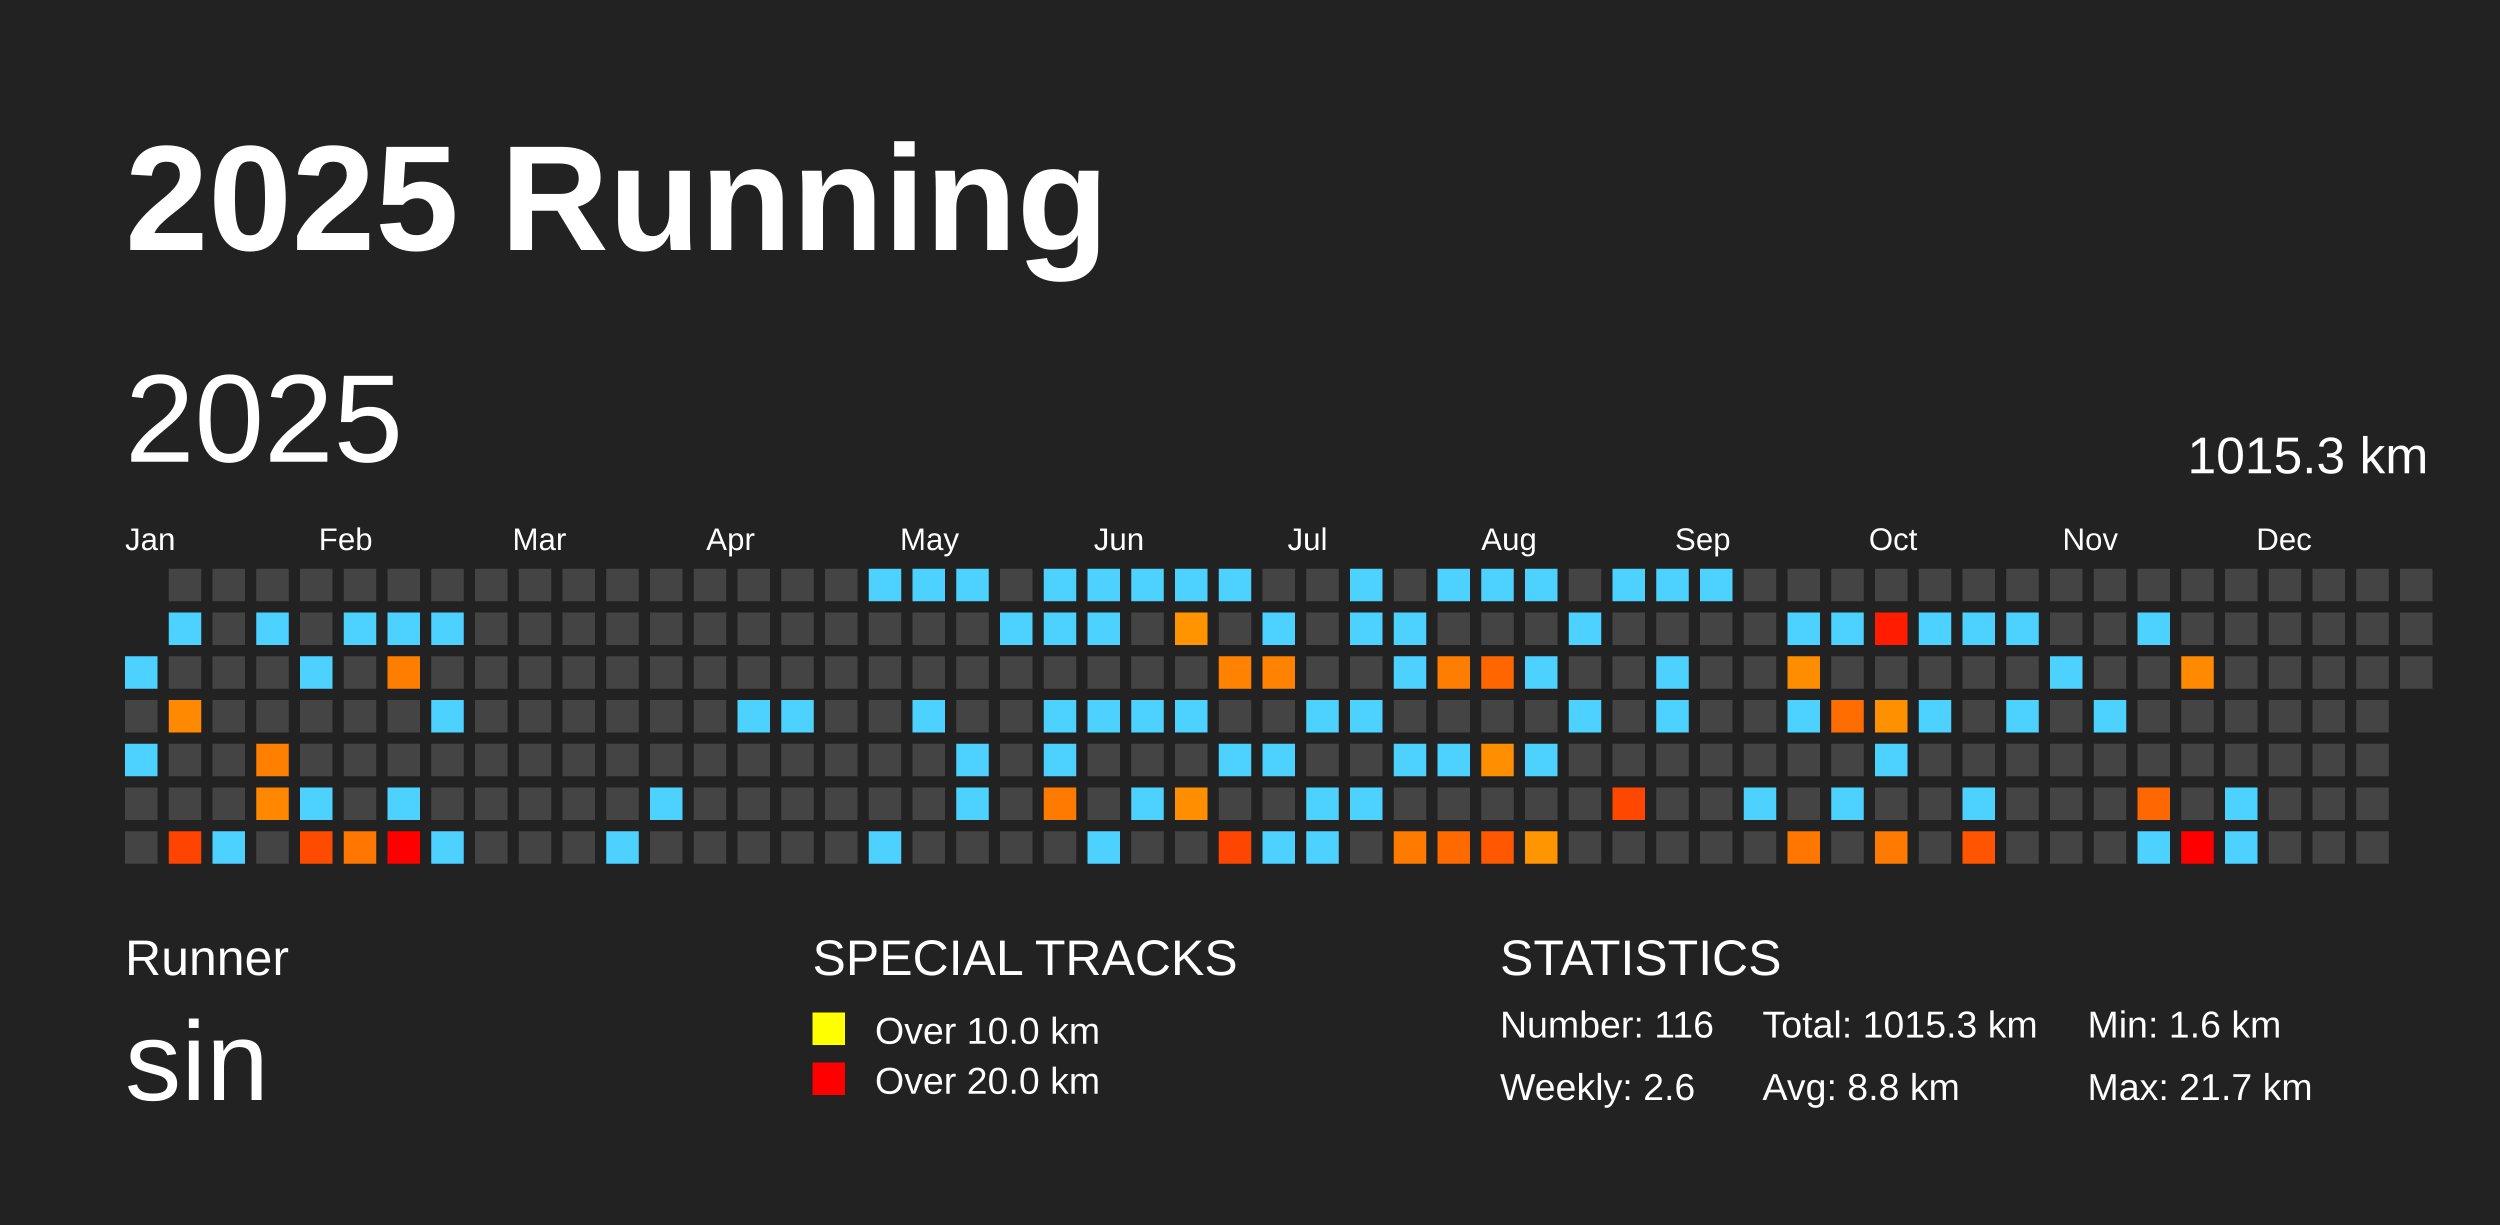
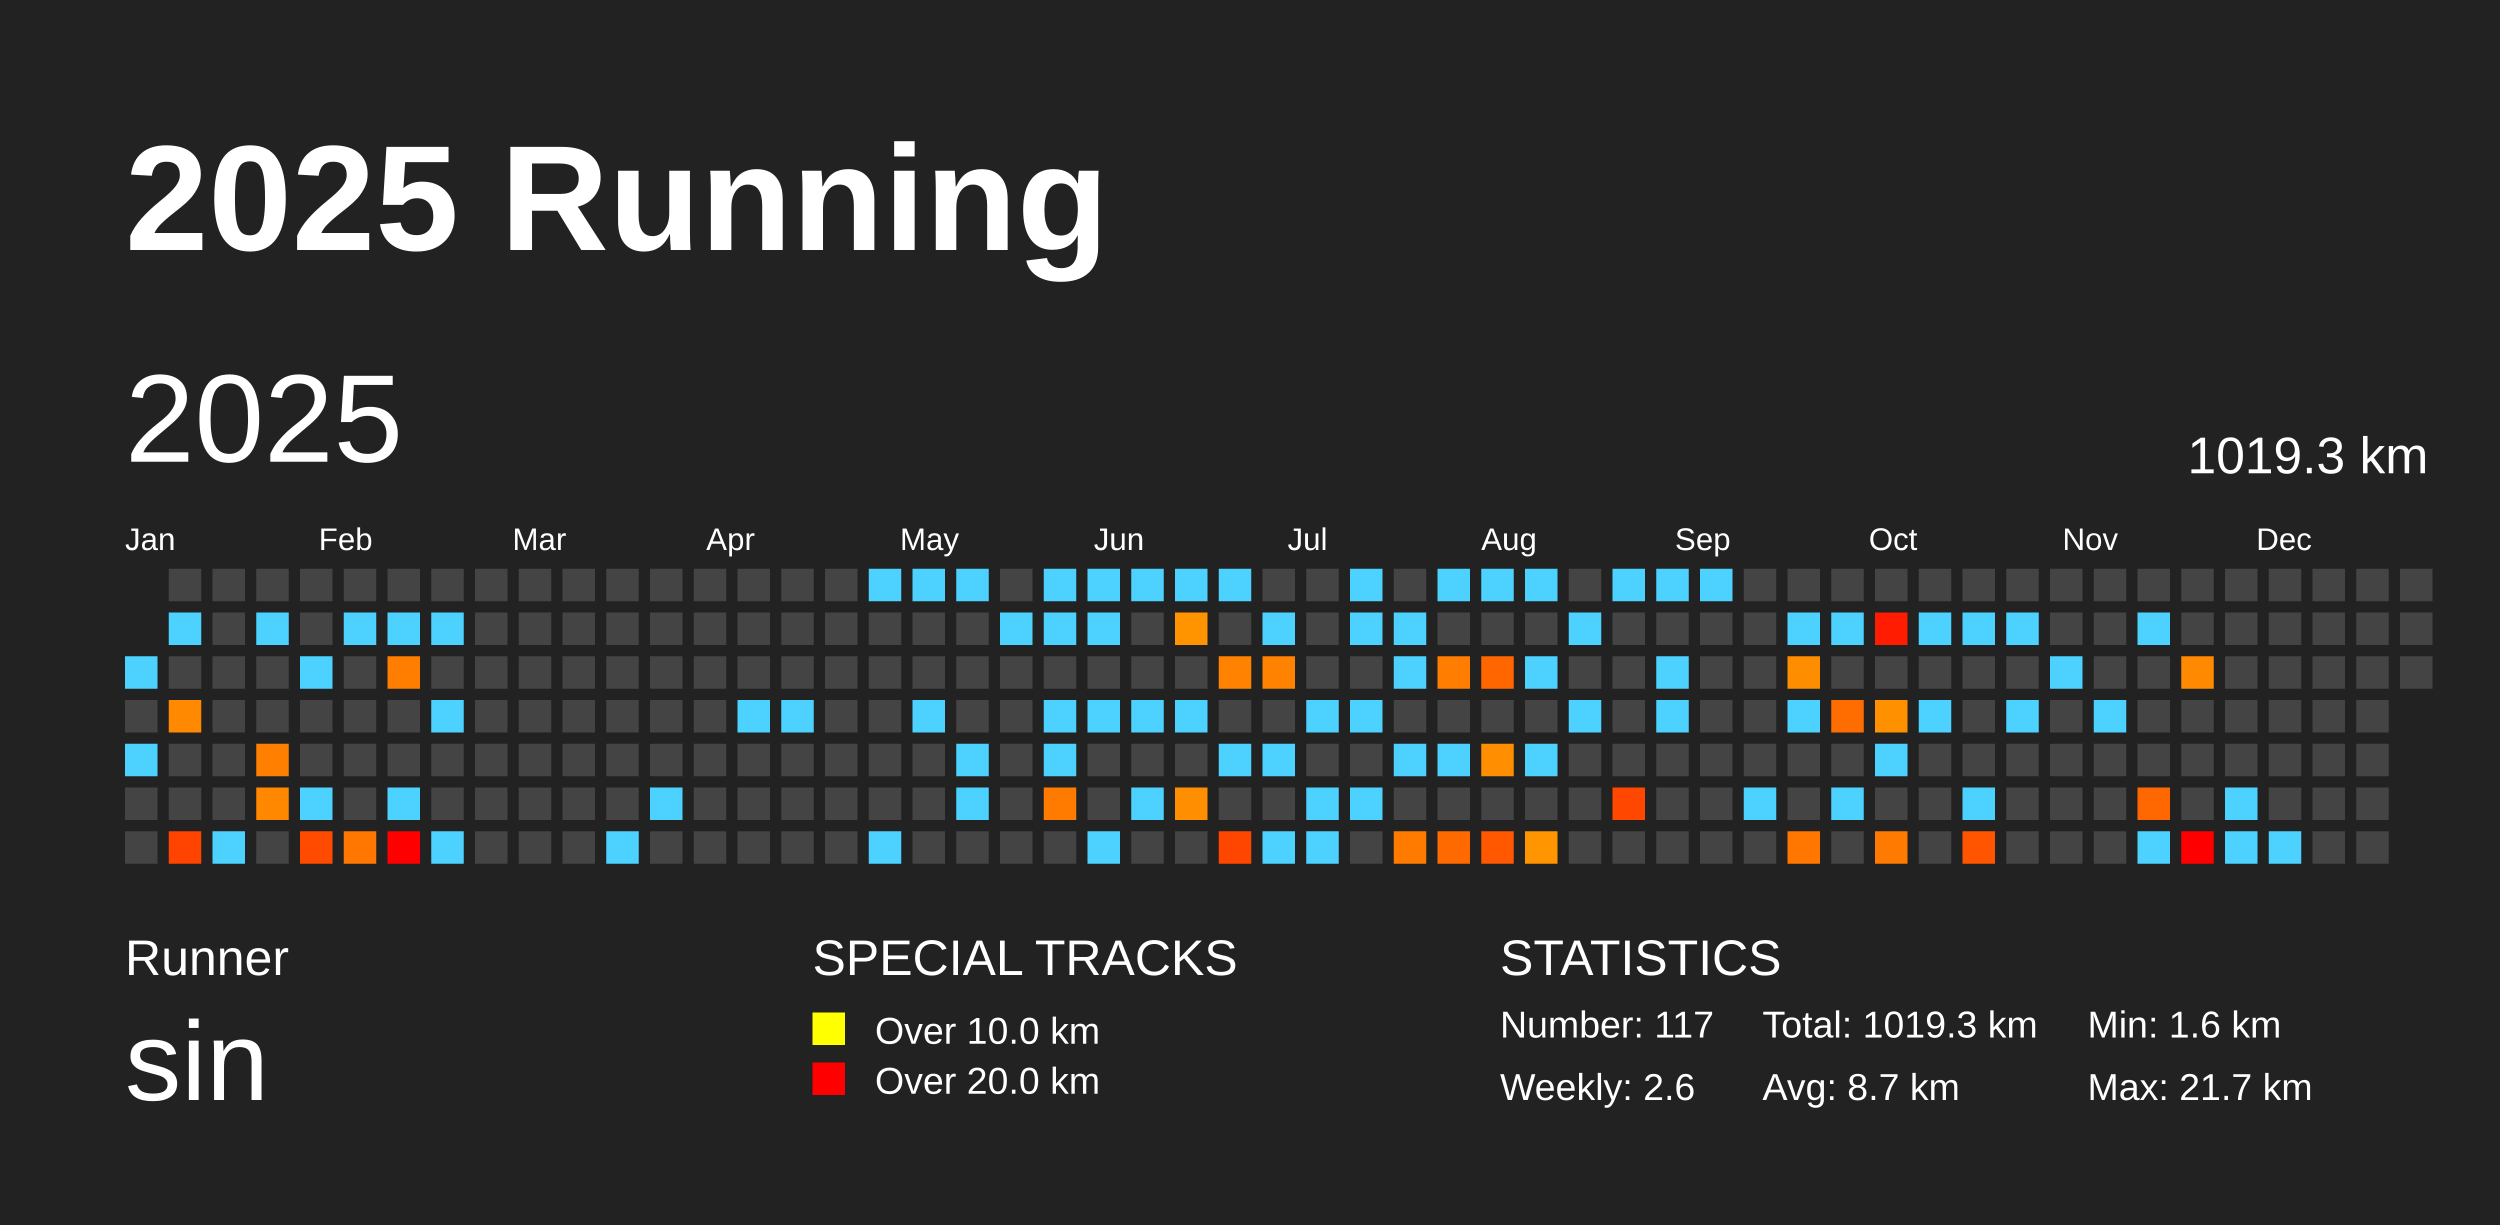
<svg xmlns="http://www.w3.org/2000/svg" baseProfile="full" height="98mm" version="1.1" viewBox="0,0,200,98" width="200mm">
  <defs />
  <rect fill="#222222" height="98" width="200" x="0" y="0" />
  <text fill="#FFFFFF" style="font-size:12px; font-family:Arial; font-weight:bold;" x="10" y="20">2025 Running</text>
  <text fill="#FFFFFF" style="font-size:4px; font-family:Arial" x="10" y="78">Runner</text>
  <text fill="#FFFFFF" style="font-size:9px; font-family:Arial" x="10" y="88">sin</text>
  <text fill="#FFFFFF" style="font-size:4px; font-family:Arial" x="65" y="78">SPECIAL TRACKS</text>
  <rect fill="yellow" height="2.6" width="2.6" x="65" y="81" />
  <text fill="#FFFFFF" style="font-size:3px; font-family:Arial" x="70" y="83.5">Over 10.0 km</text>
  <rect fill="red" height="2.6" width="2.6" x="65" y="85" />
  <text fill="#FFFFFF" style="font-size:3px; font-family:Arial" x="70" y="87.5">Over 20.0 km</text>
  <text fill="#FFFFFF" style="font-size:4px; font-family:Arial" x="120" y="78">STATISTICS</text>
-   <text fill="#FFFFFF" style="font-size:3px; font-family:Arial" x="120" y="83">Number: 116</text>
+   <text fill="#FFFFFF" style="font-size:3px; font-family:Arial" x="120" y="83">Number: 117</text>
  <text fill="#FFFFFF" style="font-size:3px; font-family:Arial" x="120" y="88">Weekly: 2.6</text>
-   <text fill="#FFFFFF" style="font-size:3px; font-family:Arial" x="141" y="83">Total: 1015.3 km</text>
-   <text fill="#FFFFFF" style="font-size:3px; font-family:Arial" x="141" y="88">Avg: 8.8 km</text>
+   <text fill="#FFFFFF" style="font-size:3px; font-family:Arial" x="141" y="83">Total: 1019.3 km</text>
+   <text fill="#FFFFFF" style="font-size:3px; font-family:Arial" x="141" y="88">Avg: 8.7 km</text>
  <text fill="#FFFFFF" style="font-size:3px; font-family:Arial" x="167" y="83">Min: 1.6 km</text>
  <text fill="#FFFFFF" style="font-size:3px; font-family:Arial" x="167" y="88">Max: 21.7 km</text>
  <text dominant-baseline="hanging" fill="#FFFFFF" style="font-size:10.0px; font-family:Arial;" x="10" y="30">2025</text>
-   <text dominant-baseline="hanging" fill="#FFFFFF" style="font-size:4.125px; font-family:Arial;" x="175" y="35">1015.3 km</text>
+   <text dominant-baseline="hanging" fill="#FFFFFF" style="font-size:4.125px; font-family:Arial;" x="175" y="35">1019.3 km</text>
  <text fill="#FFFFFF" style="font-size:2.5px; font-family:Arial" x="10.0" y="44">Jan</text>
  <text fill="#FFFFFF" style="font-size:2.5px; font-family:Arial" x="25.5" y="44">Feb</text>
  <text fill="#FFFFFF" style="font-size:2.5px; font-family:Arial" x="41.0" y="44">Mar</text>
  <text fill="#FFFFFF" style="font-size:2.5px; font-family:Arial" x="56.5" y="44">Apr</text>
  <text fill="#FFFFFF" style="font-size:2.5px; font-family:Arial" x="72.0" y="44">May</text>
  <text fill="#FFFFFF" style="font-size:2.5px; font-family:Arial" x="87.5" y="44">Jun</text>
  <text fill="#FFFFFF" style="font-size:2.5px; font-family:Arial" x="103.0" y="44">Jul</text>
  <text fill="#FFFFFF" style="font-size:2.5px; font-family:Arial" x="118.5" y="44">Aug</text>
  <text fill="#FFFFFF" style="font-size:2.5px; font-family:Arial" x="134.0" y="44">Sep</text>
  <text fill="#FFFFFF" style="font-size:2.5px; font-family:Arial" x="149.5" y="44">Oct</text>
  <text fill="#FFFFFF" style="font-size:2.5px; font-family:Arial" x="165.0" y="44">Nov</text>
  <text fill="#FFFFFF" style="font-size:2.5px; font-family:Arial" x="180.5" y="44">Dec</text>
  <rect fill="#4dd2ff" height="2.6" width="2.6" x="10.0" y="52.5" />
  <rect fill="#444444" height="2.6" width="2.6" x="10.0" y="56.0" />
  <rect fill="#4dd2ff" height="2.6" width="2.6" x="10.0" y="59.5" />
  <rect fill="#444444" height="2.6" width="2.6" x="10.0" y="63.0" />
  <rect fill="#444444" height="2.6" width="2.6" x="10.0" y="66.5" />
  <rect fill="#444444" height="2.6" width="2.6" x="13.5" y="45.5" />
  <rect fill="#4dd2ff" height="2.6" width="2.6" x="13.5" y="49.0" />
  <rect fill="#444444" height="2.6" width="2.6" x="13.5" y="52.5" />
  <rect fill="#ff8900" height="2.6" width="2.6" x="13.5" y="56.0" />
  <rect fill="#444444" height="2.6" width="2.6" x="13.5" y="59.5" />
  <rect fill="#444444" height="2.6" width="2.6" x="13.5" y="63.0" />
  <rect fill="#ff4300" height="2.6" width="2.6" x="13.5" y="66.5" />
  <rect fill="#444444" height="2.6" width="2.6" x="17.0" y="45.5" />
  <rect fill="#444444" height="2.6" width="2.6" x="17.0" y="49.0" />
  <rect fill="#444444" height="2.6" width="2.6" x="17.0" y="52.5" />
  <rect fill="#444444" height="2.6" width="2.6" x="17.0" y="56.0" />
  <rect fill="#444444" height="2.6" width="2.6" x="17.0" y="59.5" />
  <rect fill="#444444" height="2.6" width="2.6" x="17.0" y="63.0" />
  <rect fill="#4dd2ff" height="2.6" width="2.6" x="17.0" y="66.5" />
  <rect fill="#444444" height="2.6" width="2.6" x="20.5" y="45.5" />
  <rect fill="#4dd2ff" height="2.6" width="2.6" x="20.5" y="49.0" />
  <rect fill="#444444" height="2.6" width="2.6" x="20.5" y="52.5" />
  <rect fill="#444444" height="2.6" width="2.6" x="20.5" y="56.0" />
  <rect fill="#ff7f00" height="2.6" width="2.6" x="20.5" y="59.5" />
  <rect fill="#ff8800" height="2.6" width="2.6" x="20.5" y="63.0" />
  <rect fill="#444444" height="2.6" width="2.6" x="20.5" y="66.5" />
  <rect fill="#444444" height="2.6" width="2.6" x="24.0" y="45.5" />
  <rect fill="#444444" height="2.6" width="2.6" x="24.0" y="49.0" />
  <rect fill="#4dd2ff" height="2.6" width="2.6" x="24.0" y="52.5" />
  <rect fill="#444444" height="2.6" width="2.6" x="24.0" y="56.0" />
  <rect fill="#444444" height="2.6" width="2.6" x="24.0" y="59.5" />
  <rect fill="#4dd2ff" height="2.6" width="2.6" x="24.0" y="63.0" />
  <rect fill="#ff4b00" height="2.6" width="2.6" x="24.0" y="66.5" />
  <rect fill="#444444" height="2.6" width="2.6" x="27.5" y="45.5" />
  <rect fill="#4dd2ff" height="2.6" width="2.6" x="27.5" y="49.0" />
  <rect fill="#444444" height="2.6" width="2.6" x="27.5" y="52.5" />
  <rect fill="#444444" height="2.6" width="2.6" x="27.5" y="56.0" />
  <rect fill="#444444" height="2.6" width="2.6" x="27.5" y="59.5" />
  <rect fill="#444444" height="2.6" width="2.6" x="27.5" y="63.0" />
  <rect fill="#ff7600" height="2.6" width="2.6" x="27.5" y="66.5" />
  <rect fill="#444444" height="2.6" width="2.6" x="31.0" y="45.5" />
  <rect fill="#4dd2ff" height="2.6" width="2.6" x="31.0" y="49.0" />
  <rect fill="#ff7e00" height="2.6" width="2.6" x="31.0" y="52.5" />
  <rect fill="#444444" height="2.6" width="2.6" x="31.0" y="56.0" />
  <rect fill="#444444" height="2.6" width="2.6" x="31.0" y="59.5" />
  <rect fill="#4dd2ff" height="2.6" width="2.6" x="31.0" y="63.0" />
  <rect fill="red" height="2.6" width="2.6" x="31.0" y="66.5" />
  <rect fill="#444444" height="2.6" width="2.6" x="34.5" y="45.5" />
  <rect fill="#4dd2ff" height="2.6" width="2.6" x="34.5" y="49.0" />
  <rect fill="#444444" height="2.6" width="2.6" x="34.5" y="52.5" />
  <rect fill="#4dd2ff" height="2.6" width="2.6" x="34.5" y="56.0" />
  <rect fill="#444444" height="2.6" width="2.6" x="34.5" y="59.5" />
  <rect fill="#444444" height="2.6" width="2.6" x="34.5" y="63.0" />
  <rect fill="#4dd2ff" height="2.6" width="2.6" x="34.5" y="66.5" />
  <rect fill="#444444" height="2.6" width="2.6" x="38.0" y="45.5" />
  <rect fill="#444444" height="2.6" width="2.6" x="38.0" y="49.0" />
  <rect fill="#444444" height="2.6" width="2.6" x="38.0" y="52.5" />
  <rect fill="#444444" height="2.6" width="2.6" x="38.0" y="56.0" />
  <rect fill="#444444" height="2.6" width="2.6" x="38.0" y="59.5" />
  <rect fill="#444444" height="2.6" width="2.6" x="38.0" y="63.0" />
  <rect fill="#444444" height="2.6" width="2.6" x="38.0" y="66.5" />
  <rect fill="#444444" height="2.6" width="2.6" x="41.5" y="45.5" />
  <rect fill="#444444" height="2.6" width="2.6" x="41.5" y="49.0" />
  <rect fill="#444444" height="2.6" width="2.6" x="41.5" y="52.5" />
  <rect fill="#444444" height="2.6" width="2.6" x="41.5" y="56.0" />
  <rect fill="#444444" height="2.6" width="2.6" x="41.5" y="59.5" />
  <rect fill="#444444" height="2.6" width="2.6" x="41.5" y="63.0" />
  <rect fill="#444444" height="2.6" width="2.6" x="41.5" y="66.5" />
  <rect fill="#444444" height="2.6" width="2.6" x="45.0" y="45.5" />
  <rect fill="#444444" height="2.6" width="2.6" x="45.0" y="49.0" />
  <rect fill="#444444" height="2.6" width="2.6" x="45.0" y="52.5" />
  <rect fill="#444444" height="2.6" width="2.6" x="45.0" y="56.0" />
  <rect fill="#444444" height="2.6" width="2.6" x="45.0" y="59.5" />
  <rect fill="#444444" height="2.6" width="2.6" x="45.0" y="63.0" />
  <rect fill="#444444" height="2.6" width="2.6" x="45.0" y="66.5" />
  <rect fill="#444444" height="2.6" width="2.6" x="48.5" y="45.5" />
  <rect fill="#444444" height="2.6" width="2.6" x="48.5" y="49.0" />
  <rect fill="#444444" height="2.6" width="2.6" x="48.5" y="52.5" />
  <rect fill="#444444" height="2.6" width="2.6" x="48.5" y="56.0" />
  <rect fill="#444444" height="2.6" width="2.6" x="48.5" y="59.5" />
  <rect fill="#444444" height="2.6" width="2.6" x="48.5" y="63.0" />
  <rect fill="#4dd2ff" height="2.6" width="2.6" x="48.5" y="66.5" />
  <rect fill="#444444" height="2.6" width="2.6" x="52.0" y="45.5" />
  <rect fill="#444444" height="2.6" width="2.6" x="52.0" y="49.0" />
  <rect fill="#444444" height="2.6" width="2.6" x="52.0" y="52.5" />
  <rect fill="#444444" height="2.6" width="2.6" x="52.0" y="56.0" />
  <rect fill="#444444" height="2.6" width="2.6" x="52.0" y="59.5" />
  <rect fill="#4dd2ff" height="2.6" width="2.6" x="52.0" y="63.0" />
  <rect fill="#444444" height="2.6" width="2.6" x="52.0" y="66.5" />
  <rect fill="#444444" height="2.6" width="2.6" x="55.5" y="45.5" />
  <rect fill="#444444" height="2.6" width="2.6" x="55.5" y="49.0" />
  <rect fill="#444444" height="2.6" width="2.6" x="55.5" y="52.5" />
  <rect fill="#444444" height="2.6" width="2.6" x="55.5" y="56.0" />
  <rect fill="#444444" height="2.6" width="2.6" x="55.5" y="59.5" />
  <rect fill="#444444" height="2.6" width="2.6" x="55.5" y="63.0" />
  <rect fill="#444444" height="2.6" width="2.6" x="55.5" y="66.5" />
  <rect fill="#444444" height="2.6" width="2.6" x="59.0" y="45.5" />
  <rect fill="#444444" height="2.6" width="2.6" x="59.0" y="49.0" />
  <rect fill="#444444" height="2.6" width="2.6" x="59.0" y="52.5" />
  <rect fill="#4dd2ff" height="2.6" width="2.6" x="59.0" y="56.0" />
  <rect fill="#444444" height="2.6" width="2.6" x="59.0" y="59.5" />
  <rect fill="#444444" height="2.6" width="2.6" x="59.0" y="63.0" />
  <rect fill="#444444" height="2.6" width="2.6" x="59.0" y="66.5" />
  <rect fill="#444444" height="2.6" width="2.6" x="62.5" y="45.5" />
  <rect fill="#444444" height="2.6" width="2.6" x="62.5" y="49.0" />
  <rect fill="#444444" height="2.6" width="2.6" x="62.5" y="52.5" />
  <rect fill="#4dd2ff" height="2.6" width="2.6" x="62.5" y="56.0" />
  <rect fill="#444444" height="2.6" width="2.6" x="62.5" y="59.5" />
  <rect fill="#444444" height="2.6" width="2.6" x="62.5" y="63.0" />
  <rect fill="#444444" height="2.6" width="2.6" x="62.5" y="66.5" />
  <rect fill="#444444" height="2.6" width="2.6" x="66.0" y="45.5" />
  <rect fill="#444444" height="2.6" width="2.6" x="66.0" y="49.0" />
  <rect fill="#444444" height="2.6" width="2.6" x="66.0" y="52.5" />
  <rect fill="#444444" height="2.6" width="2.6" x="66.0" y="56.0" />
  <rect fill="#444444" height="2.6" width="2.6" x="66.0" y="59.5" />
  <rect fill="#444444" height="2.6" width="2.6" x="66.0" y="63.0" />
  <rect fill="#444444" height="2.6" width="2.6" x="66.0" y="66.5" />
  <rect fill="#4dd2ff" height="2.6" width="2.6" x="69.5" y="45.5" />
  <rect fill="#444444" height="2.6" width="2.6" x="69.5" y="49.0" />
  <rect fill="#444444" height="2.6" width="2.6" x="69.5" y="52.5" />
  <rect fill="#444444" height="2.6" width="2.6" x="69.5" y="56.0" />
  <rect fill="#444444" height="2.6" width="2.6" x="69.5" y="59.5" />
  <rect fill="#444444" height="2.6" width="2.6" x="69.5" y="63.0" />
  <rect fill="#4dd2ff" height="2.6" width="2.6" x="69.5" y="66.5" />
  <rect fill="#4dd2ff" height="2.6" width="2.6" x="73.0" y="45.5" />
  <rect fill="#444444" height="2.6" width="2.6" x="73.0" y="49.0" />
  <rect fill="#444444" height="2.6" width="2.6" x="73.0" y="52.5" />
  <rect fill="#4dd2ff" height="2.6" width="2.6" x="73.0" y="56.0" />
  <rect fill="#444444" height="2.6" width="2.6" x="73.0" y="59.5" />
  <rect fill="#444444" height="2.6" width="2.6" x="73.0" y="63.0" />
  <rect fill="#444444" height="2.6" width="2.6" x="73.0" y="66.5" />
  <rect fill="#4dd2ff" height="2.6" width="2.6" x="76.5" y="45.5" />
  <rect fill="#444444" height="2.6" width="2.6" x="76.5" y="49.0" />
  <rect fill="#444444" height="2.6" width="2.6" x="76.5" y="52.5" />
  <rect fill="#444444" height="2.6" width="2.6" x="76.5" y="56.0" />
  <rect fill="#4dd2ff" height="2.6" width="2.6" x="76.5" y="59.5" />
  <rect fill="#4dd2ff" height="2.6" width="2.6" x="76.5" y="63.0" />
  <rect fill="#444444" height="2.6" width="2.6" x="76.5" y="66.5" />
  <rect fill="#444444" height="2.6" width="2.6" x="80.0" y="45.5" />
  <rect fill="#4dd2ff" height="2.6" width="2.6" x="80.0" y="49.0" />
  <rect fill="#444444" height="2.6" width="2.6" x="80.0" y="52.5" />
  <rect fill="#444444" height="2.6" width="2.6" x="80.0" y="56.0" />
  <rect fill="#444444" height="2.6" width="2.6" x="80.0" y="59.5" />
  <rect fill="#444444" height="2.6" width="2.6" x="80.0" y="63.0" />
  <rect fill="#444444" height="2.6" width="2.6" x="80.0" y="66.5" />
  <rect fill="#4dd2ff" height="2.6" width="2.6" x="83.5" y="45.5" />
  <rect fill="#4dd2ff" height="2.6" width="2.6" x="83.5" y="49.0" />
  <rect fill="#444444" height="2.6" width="2.6" x="83.5" y="52.5" />
  <rect fill="#4dd2ff" height="2.6" width="2.6" x="83.5" y="56.0" />
  <rect fill="#4dd2ff" height="2.6" width="2.6" x="83.5" y="59.5" />
  <rect fill="#ff7b00" height="2.6" width="2.6" x="83.5" y="63.0" />
  <rect fill="#444444" height="2.6" width="2.6" x="83.5" y="66.5" />
  <rect fill="#4dd2ff" height="2.6" width="2.6" x="87.0" y="45.5" />
  <rect fill="#4dd2ff" height="2.6" width="2.6" x="87.0" y="49.0" />
  <rect fill="#444444" height="2.6" width="2.6" x="87.0" y="52.5" />
  <rect fill="#4dd2ff" height="2.6" width="2.6" x="87.0" y="56.0" />
  <rect fill="#444444" height="2.6" width="2.6" x="87.0" y="59.5" />
  <rect fill="#444444" height="2.6" width="2.6" x="87.0" y="63.0" />
  <rect fill="#4dd2ff" height="2.6" width="2.6" x="87.0" y="66.5" />
  <rect fill="#4dd2ff" height="2.6" width="2.6" x="90.5" y="45.5" />
  <rect fill="#444444" height="2.6" width="2.6" x="90.5" y="49.0" />
  <rect fill="#444444" height="2.6" width="2.6" x="90.5" y="52.5" />
  <rect fill="#4dd2ff" height="2.6" width="2.6" x="90.5" y="56.0" />
  <rect fill="#444444" height="2.6" width="2.6" x="90.5" y="59.5" />
  <rect fill="#4dd2ff" height="2.6" width="2.6" x="90.5" y="63.0" />
  <rect fill="#444444" height="2.6" width="2.6" x="90.5" y="66.5" />
  <rect fill="#4dd2ff" height="2.6" width="2.6" x="94.0" y="45.5" />
  <rect fill="#ff9400" height="2.6" width="2.6" x="94.0" y="49.0" />
  <rect fill="#444444" height="2.6" width="2.6" x="94.0" y="52.5" />
  <rect fill="#4dd2ff" height="2.6" width="2.6" x="94.0" y="56.0" />
  <rect fill="#444444" height="2.6" width="2.6" x="94.0" y="59.5" />
  <rect fill="#ff8e00" height="2.6" width="2.6" x="94.0" y="63.0" />
  <rect fill="#444444" height="2.6" width="2.6" x="94.0" y="66.5" />
  <rect fill="#4dd2ff" height="2.6" width="2.6" x="97.5" y="45.5" />
  <rect fill="#444444" height="2.6" width="2.6" x="97.5" y="49.0" />
  <rect fill="#ff8300" height="2.6" width="2.6" x="97.5" y="52.5" />
  <rect fill="#444444" height="2.6" width="2.6" x="97.5" y="56.0" />
  <rect fill="#4dd2ff" height="2.6" width="2.6" x="97.5" y="59.5" />
  <rect fill="#444444" height="2.6" width="2.6" x="97.5" y="63.0" />
  <rect fill="#ff4600" height="2.6" width="2.6" x="97.5" y="66.5" />
  <rect fill="#444444" height="2.6" width="2.6" x="101.0" y="45.5" />
  <rect fill="#4dd2ff" height="2.6" width="2.6" x="101.0" y="49.0" />
  <rect fill="#ff8200" height="2.6" width="2.6" x="101.0" y="52.5" />
  <rect fill="#444444" height="2.6" width="2.6" x="101.0" y="56.0" />
  <rect fill="#4dd2ff" height="2.6" width="2.6" x="101.0" y="59.5" />
  <rect fill="#444444" height="2.6" width="2.6" x="101.0" y="63.0" />
  <rect fill="#4dd2ff" height="2.6" width="2.6" x="101.0" y="66.5" />
  <rect fill="#444444" height="2.6" width="2.6" x="104.5" y="45.5" />
  <rect fill="#444444" height="2.6" width="2.6" x="104.5" y="49.0" />
  <rect fill="#444444" height="2.6" width="2.6" x="104.5" y="52.5" />
  <rect fill="#4dd2ff" height="2.6" width="2.6" x="104.5" y="56.0" />
  <rect fill="#444444" height="2.6" width="2.6" x="104.5" y="59.5" />
  <rect fill="#4dd2ff" height="2.6" width="2.6" x="104.5" y="63.0" />
  <rect fill="#4dd2ff" height="2.6" width="2.6" x="104.5" y="66.5" />
  <rect fill="#4dd2ff" height="2.6" width="2.6" x="108.0" y="45.5" />
  <rect fill="#4dd2ff" height="2.6" width="2.6" x="108.0" y="49.0" />
  <rect fill="#444444" height="2.6" width="2.6" x="108.0" y="52.5" />
  <rect fill="#4dd2ff" height="2.6" width="2.6" x="108.0" y="56.0" />
  <rect fill="#444444" height="2.6" width="2.6" x="108.0" y="59.5" />
  <rect fill="#4dd2ff" height="2.6" width="2.6" x="108.0" y="63.0" />
  <rect fill="#444444" height="2.6" width="2.6" x="108.0" y="66.5" />
  <rect fill="#444444" height="2.6" width="2.6" x="111.5" y="45.5" />
  <rect fill="#4dd2ff" height="2.6" width="2.6" x="111.5" y="49.0" />
  <rect fill="#4dd2ff" height="2.6" width="2.6" x="111.5" y="52.5" />
  <rect fill="#444444" height="2.6" width="2.6" x="111.5" y="56.0" />
  <rect fill="#4dd2ff" height="2.6" width="2.6" x="111.5" y="59.5" />
  <rect fill="#444444" height="2.6" width="2.6" x="111.5" y="63.0" />
  <rect fill="#ff7b00" height="2.6" width="2.6" x="111.5" y="66.5" />
  <rect fill="#4dd2ff" height="2.6" width="2.6" x="115.0" y="45.5" />
  <rect fill="#444444" height="2.6" width="2.6" x="115.0" y="49.0" />
  <rect fill="#ff7d00" height="2.6" width="2.6" x="115.0" y="52.5" />
  <rect fill="#444444" height="2.6" width="2.6" x="115.0" y="56.0" />
  <rect fill="#4dd2ff" height="2.6" width="2.6" x="115.0" y="59.5" />
  <rect fill="#444444" height="2.6" width="2.6" x="115.0" y="63.0" />
  <rect fill="#ff6a00" height="2.6" width="2.6" x="115.0" y="66.5" />
  <rect fill="#4dd2ff" height="2.6" width="2.6" x="118.5" y="45.5" />
  <rect fill="#444444" height="2.6" width="2.6" x="118.5" y="49.0" />
  <rect fill="#ff6600" height="2.6" width="2.6" x="118.5" y="52.5" />
  <rect fill="#444444" height="2.6" width="2.6" x="118.5" y="56.0" />
  <rect fill="#ff8e00" height="2.6" width="2.6" x="118.5" y="59.5" />
  <rect fill="#444444" height="2.6" width="2.6" x="118.5" y="63.0" />
  <rect fill="#ff5800" height="2.6" width="2.6" x="118.5" y="66.5" />
  <rect fill="#4dd2ff" height="2.6" width="2.6" x="122.0" y="45.5" />
  <rect fill="#444444" height="2.6" width="2.6" x="122.0" y="49.0" />
  <rect fill="#4dd2ff" height="2.6" width="2.6" x="122.0" y="52.5" />
  <rect fill="#444444" height="2.6" width="2.6" x="122.0" y="56.0" />
  <rect fill="#4dd2ff" height="2.6" width="2.6" x="122.0" y="59.5" />
  <rect fill="#444444" height="2.6" width="2.6" x="122.0" y="63.0" />
  <rect fill="#ff9500" height="2.6" width="2.6" x="122.0" y="66.5" />
  <rect fill="#444444" height="2.6" width="2.6" x="125.5" y="45.5" />
  <rect fill="#4dd2ff" height="2.6" width="2.6" x="125.5" y="49.0" />
  <rect fill="#444444" height="2.6" width="2.6" x="125.5" y="52.5" />
  <rect fill="#4dd2ff" height="2.6" width="2.6" x="125.5" y="56.0" />
  <rect fill="#444444" height="2.6" width="2.6" x="125.5" y="59.5" />
  <rect fill="#444444" height="2.6" width="2.6" x="125.5" y="63.0" />
  <rect fill="#444444" height="2.6" width="2.6" x="125.5" y="66.5" />
  <rect fill="#4dd2ff" height="2.6" width="2.6" x="129.0" y="45.5" />
  <rect fill="#444444" height="2.6" width="2.6" x="129.0" y="49.0" />
  <rect fill="#444444" height="2.6" width="2.6" x="129.0" y="52.5" />
  <rect fill="#444444" height="2.6" width="2.6" x="129.0" y="56.0" />
  <rect fill="#444444" height="2.6" width="2.6" x="129.0" y="59.5" />
  <rect fill="#ff4700" height="2.6" width="2.6" x="129.0" y="63.0" />
  <rect fill="#444444" height="2.6" width="2.6" x="129.0" y="66.5" />
  <rect fill="#4dd2ff" height="2.6" width="2.6" x="132.5" y="45.5" />
  <rect fill="#444444" height="2.6" width="2.6" x="132.5" y="49.0" />
  <rect fill="#4dd2ff" height="2.6" width="2.6" x="132.5" y="52.5" />
  <rect fill="#4dd2ff" height="2.6" width="2.6" x="132.5" y="56.0" />
  <rect fill="#444444" height="2.6" width="2.6" x="132.5" y="59.5" />
  <rect fill="#444444" height="2.6" width="2.6" x="132.5" y="63.0" />
  <rect fill="#444444" height="2.6" width="2.6" x="132.5" y="66.5" />
  <rect fill="#4dd2ff" height="2.6" width="2.6" x="136.0" y="45.5" />
  <rect fill="#444444" height="2.6" width="2.6" x="136.0" y="49.0" />
  <rect fill="#444444" height="2.6" width="2.6" x="136.0" y="52.5" />
  <rect fill="#444444" height="2.6" width="2.6" x="136.0" y="56.0" />
  <rect fill="#444444" height="2.6" width="2.6" x="136.0" y="59.5" />
  <rect fill="#444444" height="2.6" width="2.6" x="136.0" y="63.0" />
  <rect fill="#444444" height="2.6" width="2.6" x="136.0" y="66.5" />
  <rect fill="#444444" height="2.6" width="2.6" x="139.5" y="45.5" />
  <rect fill="#444444" height="2.6" width="2.6" x="139.5" y="49.0" />
  <rect fill="#444444" height="2.6" width="2.6" x="139.5" y="52.5" />
  <rect fill="#444444" height="2.6" width="2.6" x="139.5" y="56.0" />
  <rect fill="#444444" height="2.6" width="2.6" x="139.5" y="59.5" />
  <rect fill="#4dd2ff" height="2.6" width="2.6" x="139.5" y="63.0" />
  <rect fill="#444444" height="2.6" width="2.6" x="139.5" y="66.5" />
  <rect fill="#444444" height="2.6" width="2.6" x="143.0" y="45.5" />
  <rect fill="#4dd2ff" height="2.6" width="2.6" x="143.0" y="49.0" />
  <rect fill="#ff8d00" height="2.6" width="2.6" x="143.0" y="52.5" />
  <rect fill="#4dd2ff" height="2.6" width="2.6" x="143.0" y="56.0" />
  <rect fill="#444444" height="2.6" width="2.6" x="143.0" y="59.5" />
  <rect fill="#444444" height="2.6" width="2.6" x="143.0" y="63.0" />
  <rect fill="#ff7600" height="2.6" width="2.6" x="143.0" y="66.5" />
  <rect fill="#444444" height="2.6" width="2.6" x="146.5" y="45.5" />
  <rect fill="#4dd2ff" height="2.6" width="2.6" x="146.5" y="49.0" />
  <rect fill="#444444" height="2.6" width="2.6" x="146.5" y="52.5" />
  <rect fill="#ff6d00" height="2.6" width="2.6" x="146.5" y="56.0" />
  <rect fill="#444444" height="2.6" width="2.6" x="146.5" y="59.5" />
  <rect fill="#4dd2ff" height="2.6" width="2.6" x="146.5" y="63.0" />
  <rect fill="#444444" height="2.6" width="2.6" x="146.5" y="66.5" />
  <rect fill="#444444" height="2.6" width="2.6" x="150.0" y="45.5" />
  <rect fill="#ff1c00" height="2.6" width="2.6" x="150.0" y="49.0" />
  <rect fill="#444444" height="2.6" width="2.6" x="150.0" y="52.5" />
  <rect fill="#ff9100" height="2.6" width="2.6" x="150.0" y="56.0" />
  <rect fill="#4dd2ff" height="2.6" width="2.6" x="150.0" y="59.5" />
  <rect fill="#444444" height="2.6" width="2.6" x="150.0" y="63.0" />
  <rect fill="#ff7a00" height="2.6" width="2.6" x="150.0" y="66.5" />
  <rect fill="#444444" height="2.6" width="2.6" x="153.5" y="45.5" />
  <rect fill="#4dd2ff" height="2.6" width="2.6" x="153.5" y="49.0" />
  <rect fill="#444444" height="2.6" width="2.6" x="153.5" y="52.5" />
  <rect fill="#4dd2ff" height="2.6" width="2.6" x="153.5" y="56.0" />
  <rect fill="#444444" height="2.6" width="2.6" x="153.5" y="59.5" />
  <rect fill="#444444" height="2.6" width="2.6" x="153.5" y="63.0" />
  <rect fill="#444444" height="2.6" width="2.6" x="153.5" y="66.5" />
  <rect fill="#444444" height="2.6" width="2.6" x="157.0" y="45.5" />
  <rect fill="#4dd2ff" height="2.6" width="2.6" x="157.0" y="49.0" />
  <rect fill="#444444" height="2.6" width="2.6" x="157.0" y="52.5" />
  <rect fill="#444444" height="2.6" width="2.6" x="157.0" y="56.0" />
  <rect fill="#444444" height="2.6" width="2.6" x="157.0" y="59.5" />
  <rect fill="#4dd2ff" height="2.6" width="2.6" x="157.0" y="63.0" />
  <rect fill="#ff5500" height="2.6" width="2.6" x="157.0" y="66.5" />
  <rect fill="#444444" height="2.6" width="2.6" x="160.5" y="45.5" />
  <rect fill="#4dd2ff" height="2.6" width="2.6" x="160.5" y="49.0" />
  <rect fill="#444444" height="2.6" width="2.6" x="160.5" y="52.5" />
  <rect fill="#4dd2ff" height="2.6" width="2.6" x="160.5" y="56.0" />
  <rect fill="#444444" height="2.6" width="2.6" x="160.5" y="59.5" />
  <rect fill="#444444" height="2.6" width="2.6" x="160.5" y="63.0" />
  <rect fill="#444444" height="2.6" width="2.6" x="160.5" y="66.5" />
  <rect fill="#444444" height="2.6" width="2.6" x="164.0" y="45.5" />
  <rect fill="#444444" height="2.6" width="2.6" x="164.0" y="49.0" />
  <rect fill="#4dd2ff" height="2.6" width="2.6" x="164.0" y="52.5" />
  <rect fill="#444444" height="2.6" width="2.6" x="164.0" y="56.0" />
  <rect fill="#444444" height="2.6" width="2.6" x="164.0" y="59.5" />
  <rect fill="#444444" height="2.6" width="2.6" x="164.0" y="63.0" />
  <rect fill="#444444" height="2.6" width="2.6" x="164.0" y="66.5" />
  <rect fill="#444444" height="2.6" width="2.6" x="167.5" y="45.5" />
  <rect fill="#444444" height="2.6" width="2.6" x="167.5" y="49.0" />
  <rect fill="#444444" height="2.6" width="2.6" x="167.5" y="52.5" />
  <rect fill="#4dd2ff" height="2.6" width="2.6" x="167.5" y="56.0" />
  <rect fill="#444444" height="2.6" width="2.6" x="167.5" y="59.5" />
  <rect fill="#444444" height="2.6" width="2.6" x="167.5" y="63.0" />
  <rect fill="#444444" height="2.6" width="2.6" x="167.5" y="66.5" />
  <rect fill="#444444" height="2.6" width="2.6" x="171.0" y="45.5" />
  <rect fill="#4dd2ff" height="2.6" width="2.6" x="171.0" y="49.0" />
  <rect fill="#444444" height="2.6" width="2.6" x="171.0" y="52.5" />
  <rect fill="#444444" height="2.6" width="2.6" x="171.0" y="56.0" />
  <rect fill="#444444" height="2.6" width="2.6" x="171.0" y="59.5" />
  <rect fill="#ff6800" height="2.6" width="2.6" x="171.0" y="63.0" />
  <rect fill="#4dd2ff" height="2.6" width="2.6" x="171.0" y="66.5" />
  <rect fill="#444444" height="2.6" width="2.6" x="174.5" y="45.5" />
  <rect fill="#444444" height="2.6" width="2.6" x="174.5" y="49.0" />
  <rect fill="#ff8900" height="2.6" width="2.6" x="174.5" y="52.5" />
  <rect fill="#444444" height="2.6" width="2.6" x="174.5" y="56.0" />
  <rect fill="#444444" height="2.6" width="2.6" x="174.5" y="59.5" />
  <rect fill="#444444" height="2.6" width="2.6" x="174.5" y="63.0" />
  <rect fill="red" height="2.6" width="2.6" x="174.5" y="66.5" />
  <rect fill="#444444" height="2.6" width="2.6" x="178.0" y="45.5" />
  <rect fill="#444444" height="2.6" width="2.6" x="178.0" y="49.0" />
  <rect fill="#444444" height="2.6" width="2.6" x="178.0" y="52.5" />
  <rect fill="#444444" height="2.6" width="2.6" x="178.0" y="56.0" />
  <rect fill="#444444" height="2.6" width="2.6" x="178.0" y="59.5" />
  <rect fill="#4dd2ff" height="2.6" width="2.6" x="178.0" y="63.0" />
  <rect fill="#4dd2ff" height="2.6" width="2.6" x="178.0" y="66.5" />
  <rect fill="#444444" height="2.6" width="2.6" x="181.5" y="45.5" />
  <rect fill="#444444" height="2.6" width="2.6" x="181.5" y="49.0" />
  <rect fill="#444444" height="2.6" width="2.6" x="181.5" y="52.5" />
  <rect fill="#444444" height="2.6" width="2.6" x="181.5" y="56.0" />
  <rect fill="#444444" height="2.6" width="2.6" x="181.5" y="59.5" />
  <rect fill="#444444" height="2.6" width="2.6" x="181.5" y="63.0" />
-   <rect fill="#444444" height="2.6" width="2.6" x="181.5" y="66.5" />
+   <rect fill="#4dd2ff" height="2.6" width="2.6" x="181.5" y="66.5" />
  <rect fill="#444444" height="2.6" width="2.6" x="185.0" y="45.5" />
  <rect fill="#444444" height="2.6" width="2.6" x="185.0" y="49.0" />
  <rect fill="#444444" height="2.6" width="2.6" x="185.0" y="52.5" />
  <rect fill="#444444" height="2.6" width="2.6" x="185.0" y="56.0" />
  <rect fill="#444444" height="2.6" width="2.6" x="185.0" y="59.5" />
  <rect fill="#444444" height="2.6" width="2.6" x="185.0" y="63.0" />
  <rect fill="#444444" height="2.6" width="2.6" x="185.0" y="66.5" />
  <rect fill="#444444" height="2.6" width="2.6" x="188.5" y="45.5" />
  <rect fill="#444444" height="2.6" width="2.6" x="188.5" y="49.0" />
  <rect fill="#444444" height="2.6" width="2.6" x="188.5" y="52.5" />
  <rect fill="#444444" height="2.6" width="2.6" x="188.5" y="56.0" />
  <rect fill="#444444" height="2.6" width="2.6" x="188.5" y="59.5" />
  <rect fill="#444444" height="2.6" width="2.6" x="188.5" y="63.0" />
  <rect fill="#444444" height="2.6" width="2.6" x="188.5" y="66.5" />
  <rect fill="#444444" height="2.6" width="2.6" x="192.0" y="45.5" />
  <rect fill="#444444" height="2.6" width="2.6" x="192.0" y="49.0" />
  <rect fill="#444444" height="2.6" width="2.6" x="192.0" y="52.5" />
</svg>
